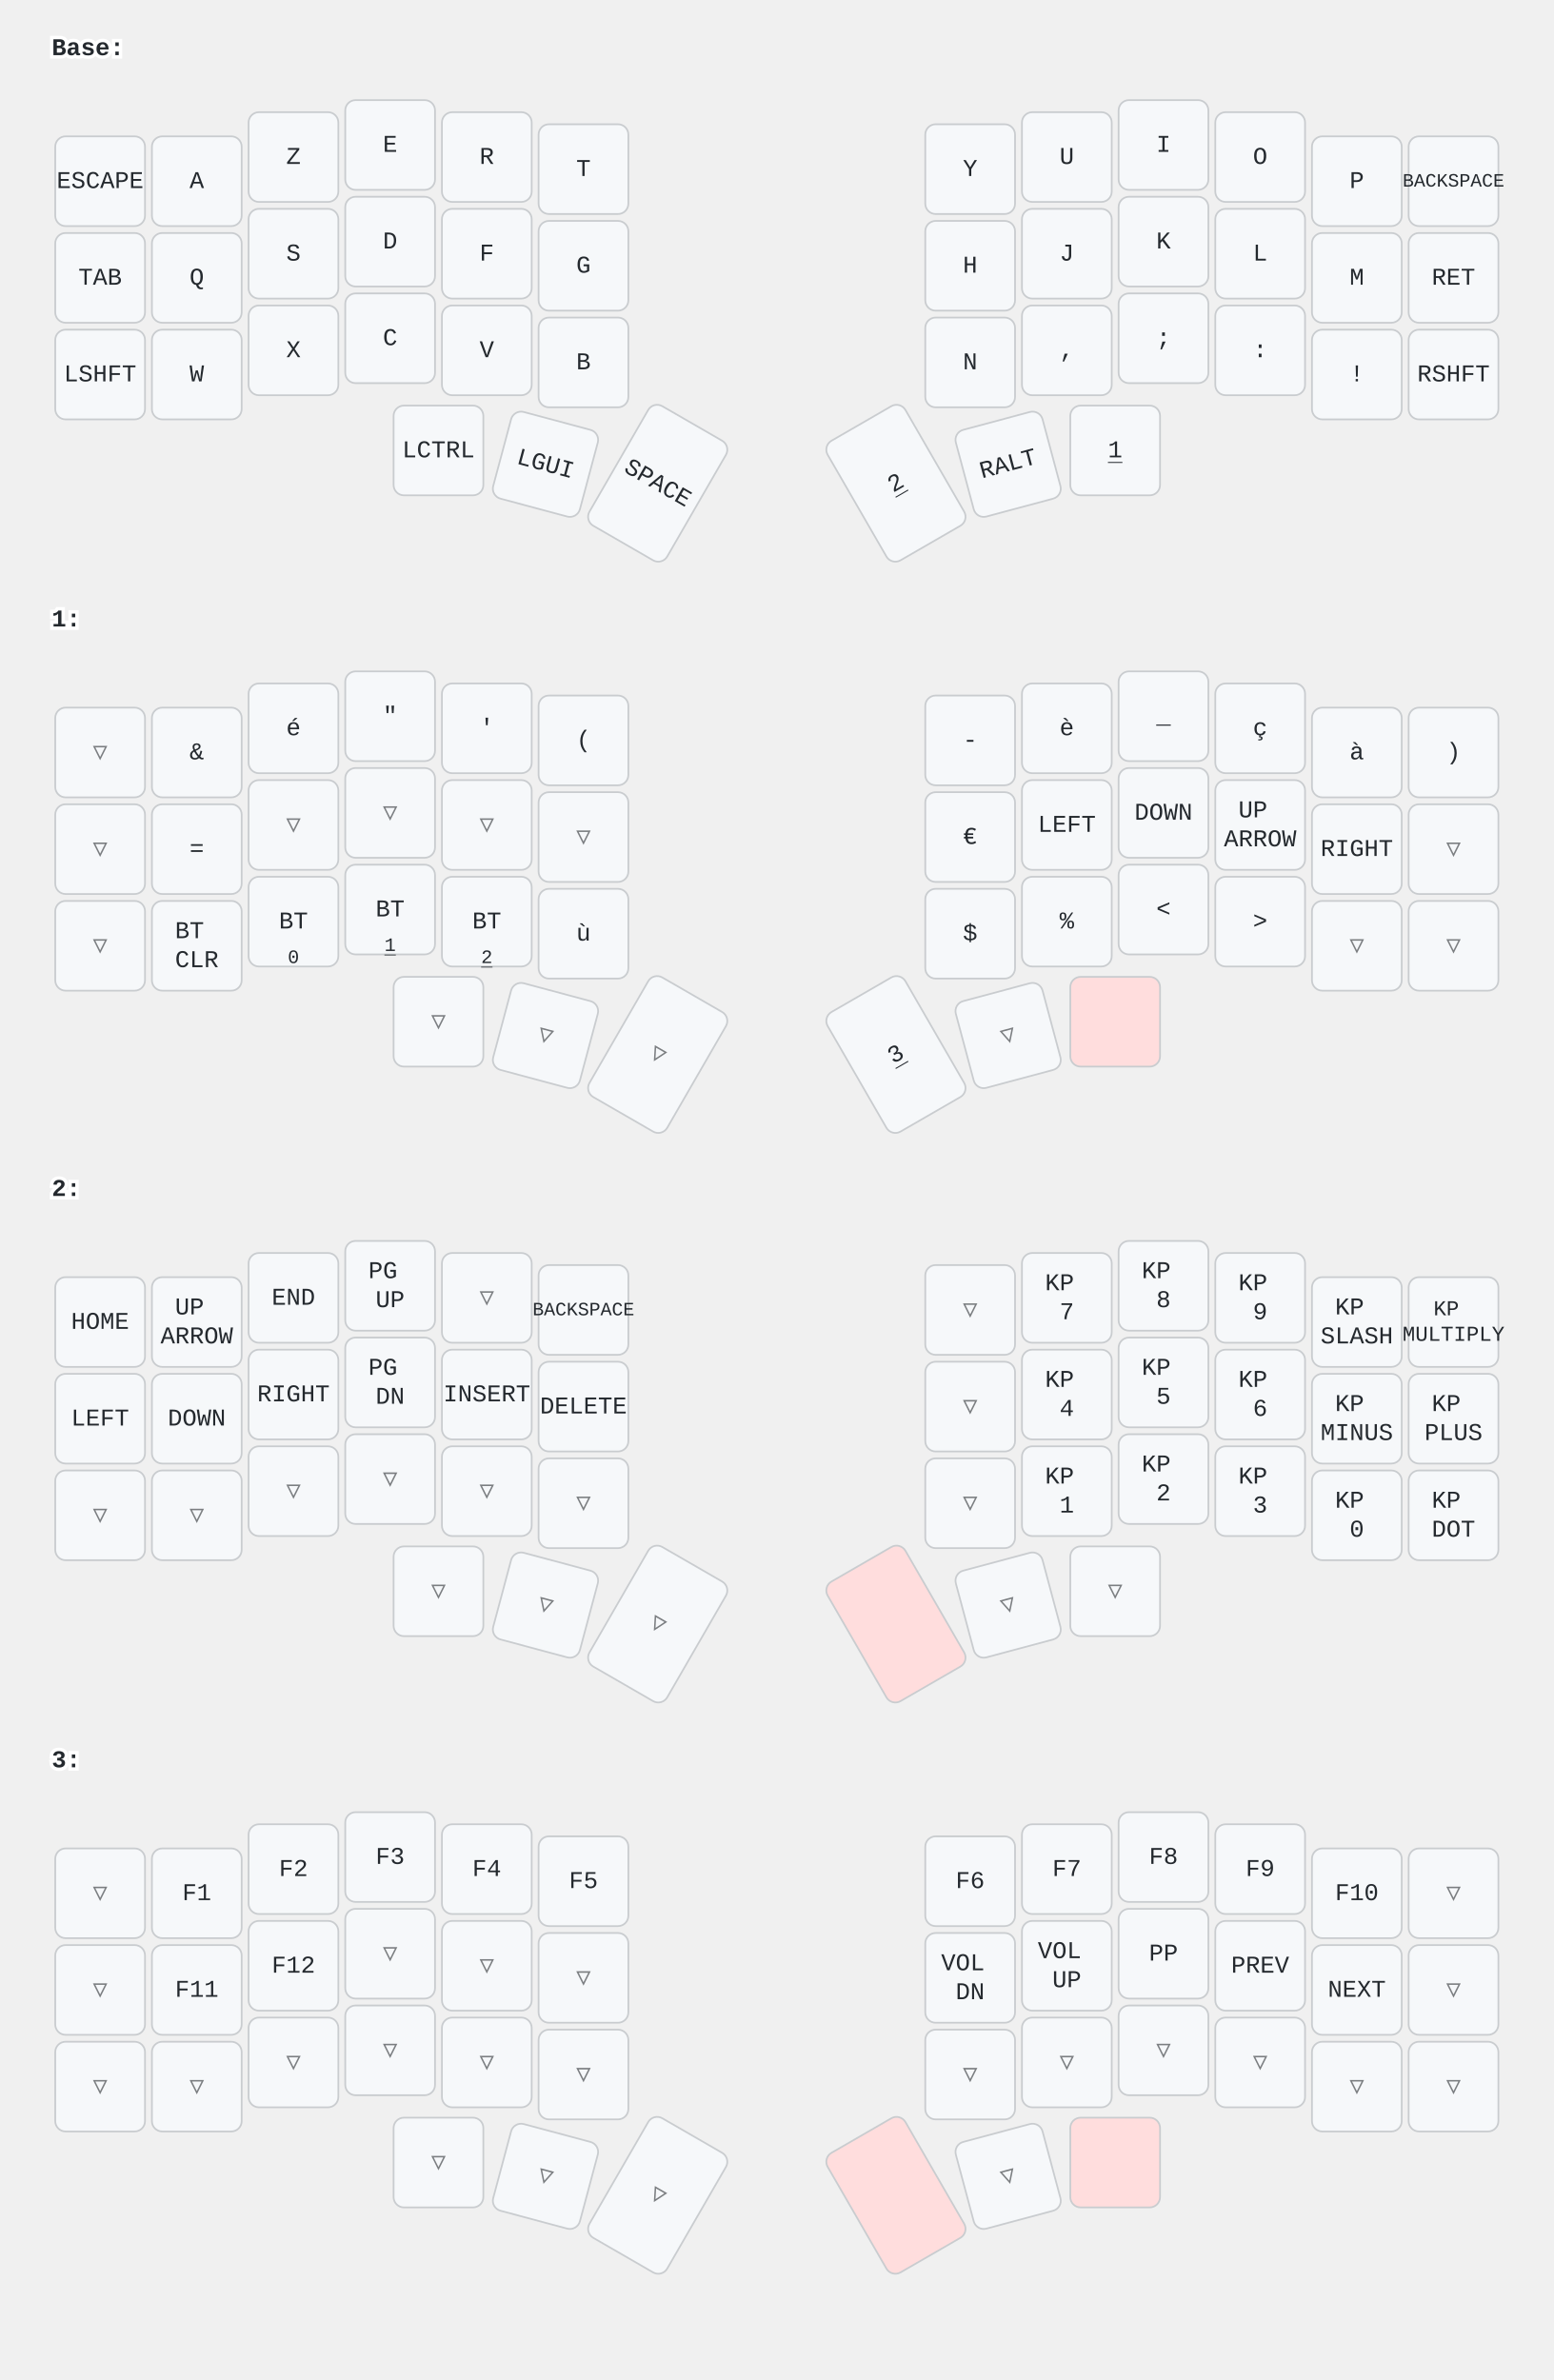
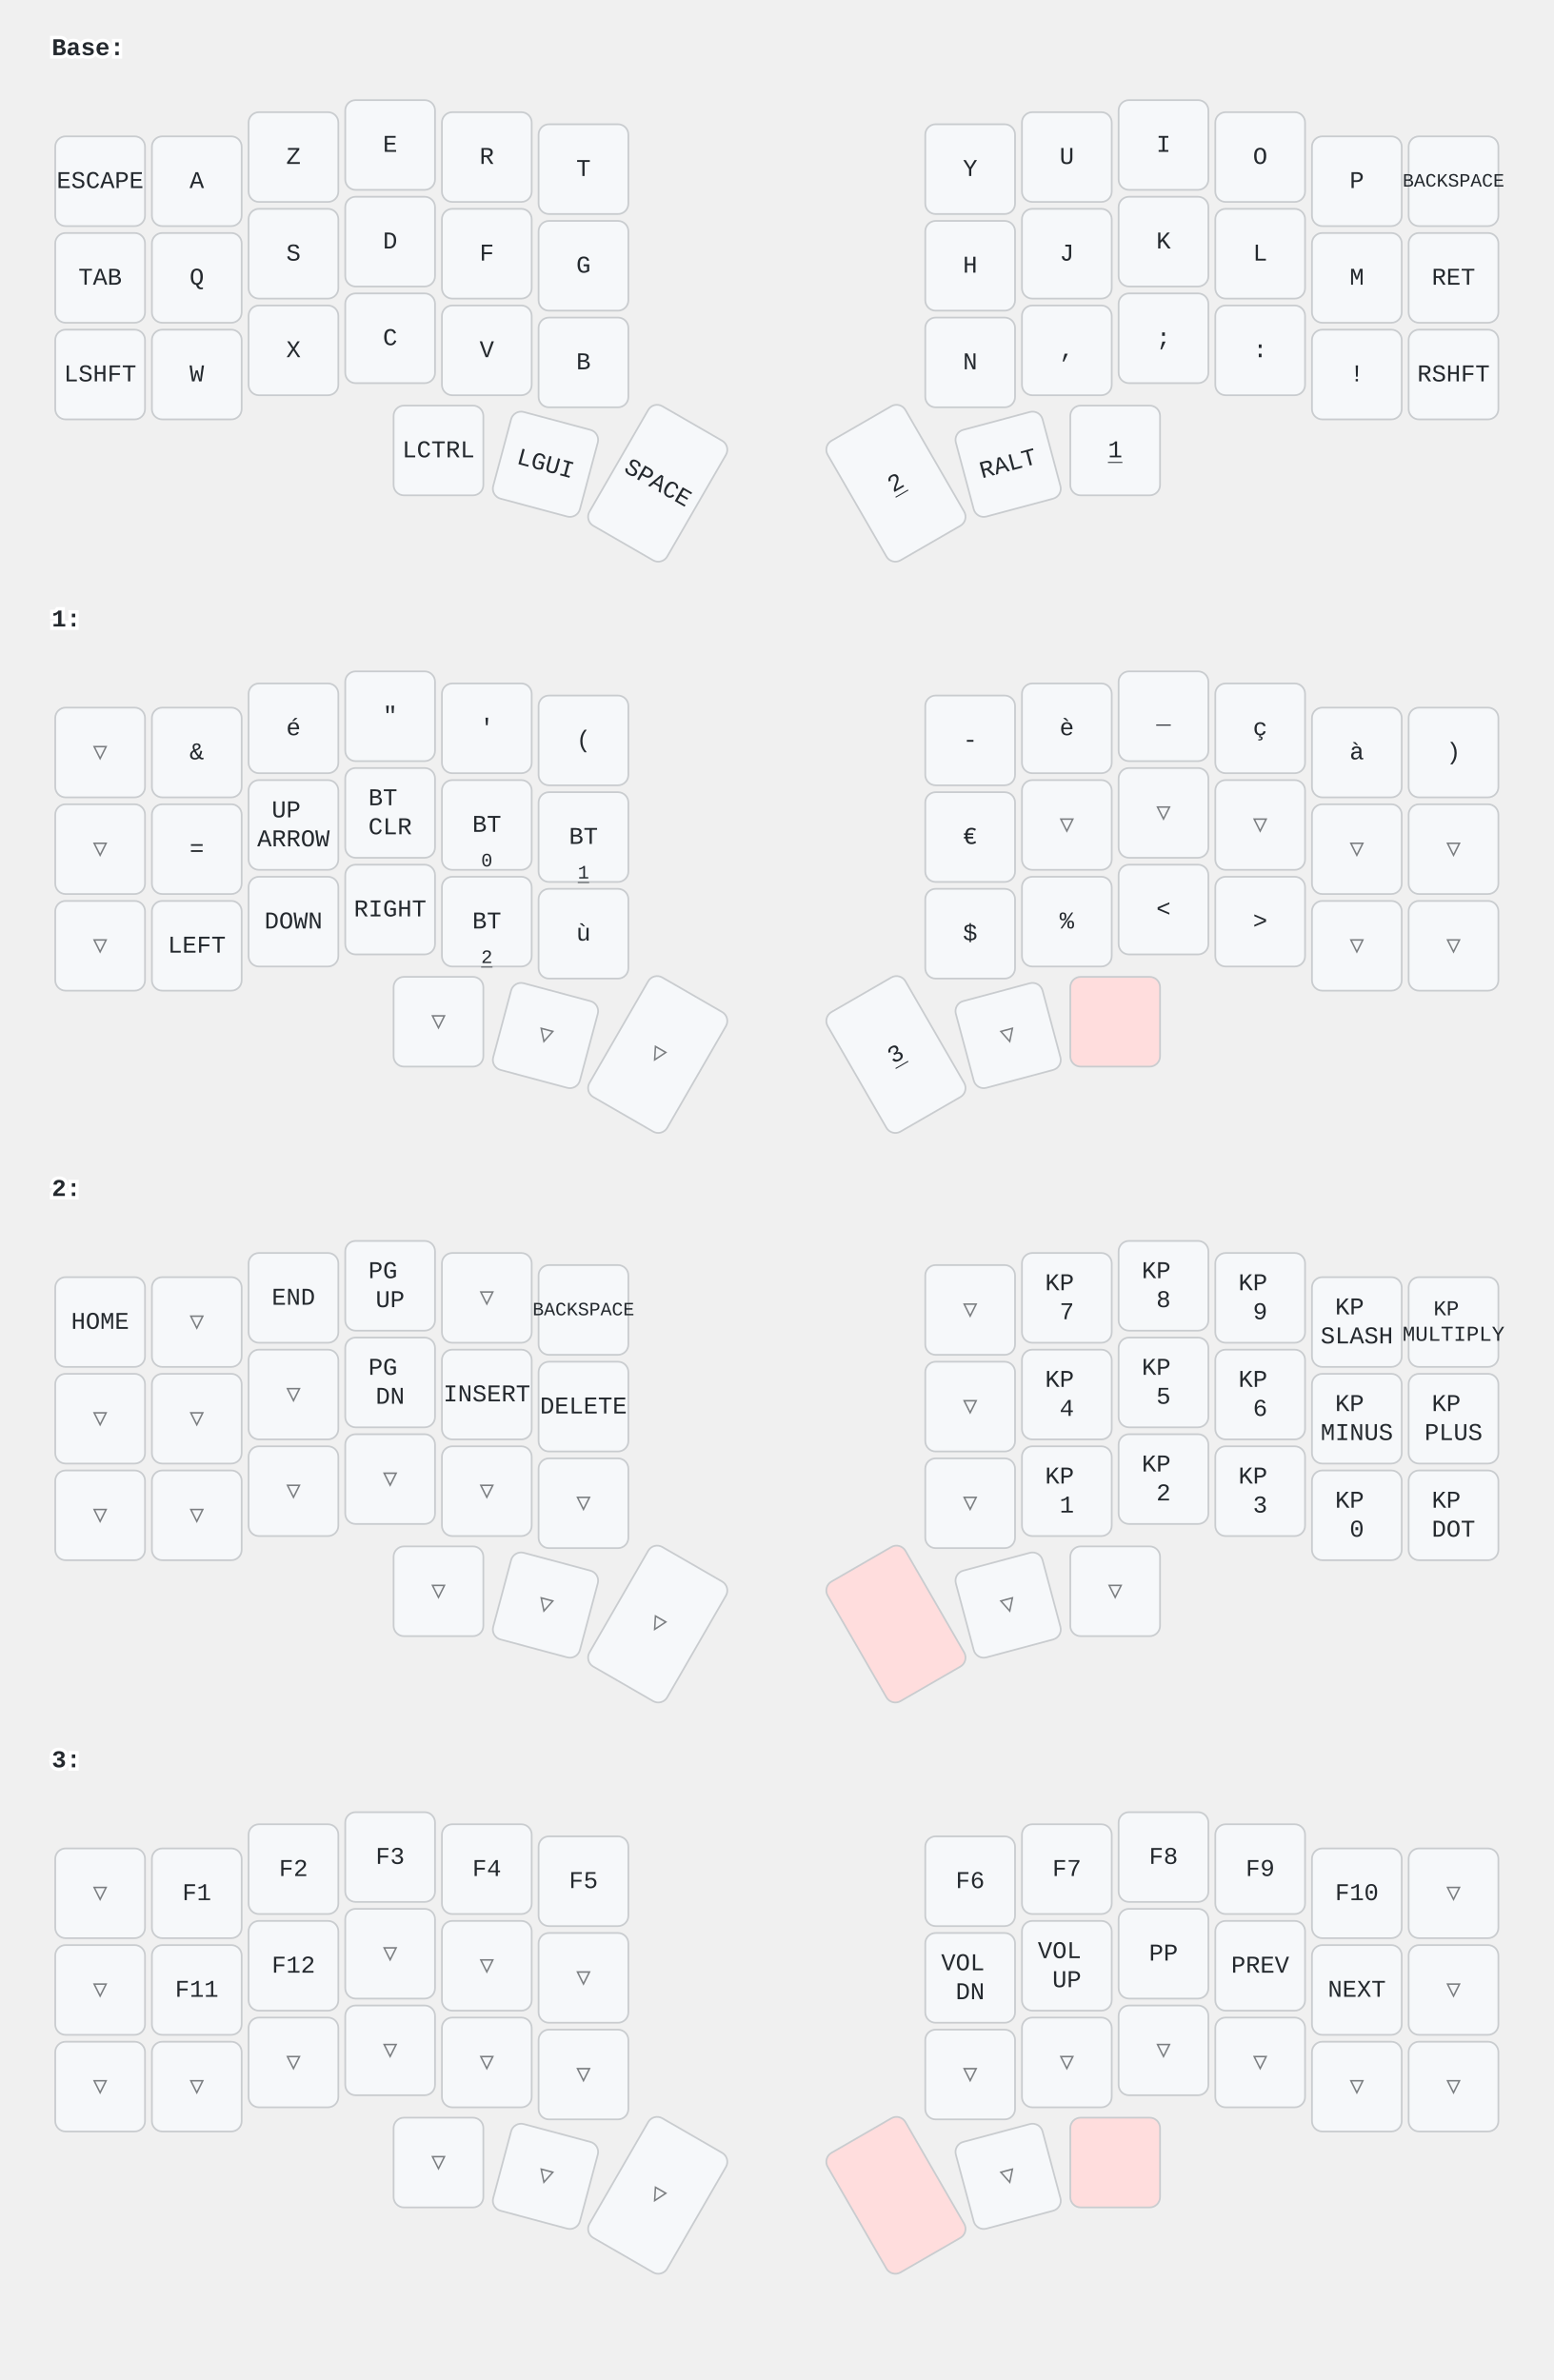
<svg xmlns="http://www.w3.org/2000/svg" width="900" height="1379" viewBox="0 0 900 1379" class="keymap">
  <style>/* inherit to force styles through use tags */
svg path {
    fill: inherit;
}

/* font and background color specifications */
svg.keymap {
    font-family: SFMono-Regular,Consolas,Liberation Mono,Menlo,monospace;
    font-size: 14px;
    font-kerning: normal;
    text-rendering: optimizeLegibility;
    fill: #24292e;
}

/* default key styling */
rect.key {
    fill: #f6f8fa;
}

rect.key, rect.combo {
    stroke: #c9cccf;
    stroke-width: 1;
}

/* default key side styling, only used is draw_key_sides is set */
rect.side {
    filter: brightness(90%);
}

/* color accent for combo boxes */
rect.combo, rect.combo-separate {
    fill: #cdf;
}

/* color accent for held keys */
rect.held, rect.combo.held {
    fill: #fdd;
}

/* color accent for ghost (optional) keys */
rect.ghost, rect.combo.ghost {
    stroke-dasharray: 4, 4;
    stroke-width: 2;
}

text {
    text-anchor: middle;
    dominant-baseline: middle;
}

/* styling for layer labels */
text.label {
    font-weight: bold;
    text-anchor: start;
    stroke: white;
    stroke-width: 4;
    paint-order: stroke;
}

/* styling for optional footer */
text.footer {
    text-anchor: end;
    dominant-baseline: auto;
    stroke: white;
    stroke-width: 4;
    paint-order: stroke;
}

/* styling for combo tap, and key non-tap label text */
text.combo, text.hold, text.shifted, text.left, text.right, text.tl, text.tr, text.bl, text.br {
    font-size: 11px;
}

text.hold, text.bl, text.br {
    text-anchor: middle;
    dominant-baseline: auto;
}

text.shifted, text.tl, text.tr {
    text-anchor: middle;
    dominant-baseline: hanging;
}

text.left, text.tl, text.bl {
    text-anchor: start;
}

text.right, text.tr, text.br {
    text-anchor: end;
}

text.layer-activator {
    text-decoration: underline;
}

/* styling for hold/shifted label text in combo box */
text.combo.hold, text.combo.shifted, text.combo.left, text.combo.right {
    font-size: 8px;
}

/* lighter symbol for transparent keys */
text.trans {
    fill: #7b7e81;
}

/* styling for combo dendrons */
path.combo {
    stroke-width: 1;
    stroke: gray;
    fill: none;
}

/* Start Tabler Icons Cleanup */
/* cannot use height/width with glyphs */
.icon-tabler &gt; path {
    fill: inherit;
    stroke: inherit;
    stroke-width: 2;
}
/* hide tabler's default box */
.icon-tabler &gt; path[stroke="none"][fill="none"] {
    visibility: hidden;
}
/* End Tabler Icons Cleanup */
</style>
  <g transform="translate(30, 0)" class="layer-Base">
    <text x="0" y="28" class="label" id="Base">Base:</text>
    <g transform="translate(0, 56)">
      <g transform="translate(28, 49)" class="key keypos-0">
        <rect rx="6" ry="6" x="-26" y="-26" width="52" height="52" class="key" />
        <text x="0" y="0" class="key tap">ESCAPE</text>
      </g>
      <g transform="translate(84, 49)" class="key keypos-1">
        <rect rx="6" ry="6" x="-26" y="-26" width="52" height="52" class="key" />
        <text x="0" y="0" class="key tap">A</text>
      </g>
      <g transform="translate(140, 35)" class="key keypos-2">
        <rect rx="6" ry="6" x="-26" y="-26" width="52" height="52" class="key" />
        <text x="0" y="0" class="key tap">Z</text>
      </g>
      <g transform="translate(196, 28)" class="key keypos-3">
        <rect rx="6" ry="6" x="-26" y="-26" width="52" height="52" class="key" />
        <text x="0" y="0" class="key tap">E</text>
      </g>
      <g transform="translate(252, 35)" class="key keypos-4">
        <rect rx="6" ry="6" x="-26" y="-26" width="52" height="52" class="key" />
        <text x="0" y="0" class="key tap">R</text>
      </g>
      <g transform="translate(308, 42)" class="key keypos-5">
        <rect rx="6" ry="6" x="-26" y="-26" width="52" height="52" class="key" />
        <text x="0" y="0" class="key tap">T</text>
      </g>
      <g transform="translate(532, 42)" class="key keypos-6">
        <rect rx="6" ry="6" x="-26" y="-26" width="52" height="52" class="key" />
        <text x="0" y="0" class="key tap">Y</text>
      </g>
      <g transform="translate(588, 35)" class="key keypos-7">
        <rect rx="6" ry="6" x="-26" y="-26" width="52" height="52" class="key" />
        <text x="0" y="0" class="key tap">U</text>
      </g>
      <g transform="translate(644, 28)" class="key keypos-8">
        <rect rx="6" ry="6" x="-26" y="-26" width="52" height="52" class="key" />
        <text x="0" y="0" class="key tap">I</text>
      </g>
      <g transform="translate(700, 35)" class="key keypos-9">
        <rect rx="6" ry="6" x="-26" y="-26" width="52" height="52" class="key" />
        <text x="0" y="0" class="key tap">O</text>
      </g>
      <g transform="translate(756, 49)" class="key keypos-10">
        <rect rx="6" ry="6" x="-26" y="-26" width="52" height="52" class="key" />
        <text x="0" y="0" class="key tap">P</text>
      </g>
      <g transform="translate(812, 49)" class="key keypos-11">
        <rect rx="6" ry="6" x="-26" y="-26" width="52" height="52" class="key" />
        <text x="0" y="0" class="key tap">
          <tspan style="font-size: 78%">BACKSPACE</tspan>
        </text>
      </g>
      <g transform="translate(28, 105)" class="key keypos-12">
        <rect rx="6" ry="6" x="-26" y="-26" width="52" height="52" class="key" />
        <text x="0" y="0" class="key tap">TAB</text>
      </g>
      <g transform="translate(84, 105)" class="key keypos-13">
        <rect rx="6" ry="6" x="-26" y="-26" width="52" height="52" class="key" />
        <text x="0" y="0" class="key tap">Q</text>
      </g>
      <g transform="translate(140, 91)" class="key keypos-14">
        <rect rx="6" ry="6" x="-26" y="-26" width="52" height="52" class="key" />
        <text x="0" y="0" class="key tap">S</text>
      </g>
      <g transform="translate(196, 84)" class="key keypos-15">
        <rect rx="6" ry="6" x="-26" y="-26" width="52" height="52" class="key" />
        <text x="0" y="0" class="key tap">D</text>
      </g>
      <g transform="translate(252, 91)" class="key keypos-16">
        <rect rx="6" ry="6" x="-26" y="-26" width="52" height="52" class="key" />
        <text x="0" y="0" class="key tap">F</text>
      </g>
      <g transform="translate(308, 98)" class="key keypos-17">
        <rect rx="6" ry="6" x="-26" y="-26" width="52" height="52" class="key" />
        <text x="0" y="0" class="key tap">G</text>
      </g>
      <g transform="translate(532, 98)" class="key keypos-18">
        <rect rx="6" ry="6" x="-26" y="-26" width="52" height="52" class="key" />
        <text x="0" y="0" class="key tap">H</text>
      </g>
      <g transform="translate(588, 91)" class="key keypos-19">
        <rect rx="6" ry="6" x="-26" y="-26" width="52" height="52" class="key" />
        <text x="0" y="0" class="key tap">J</text>
      </g>
      <g transform="translate(644, 84)" class="key keypos-20">
        <rect rx="6" ry="6" x="-26" y="-26" width="52" height="52" class="key" />
        <text x="0" y="0" class="key tap">K</text>
      </g>
      <g transform="translate(700, 91)" class="key keypos-21">
        <rect rx="6" ry="6" x="-26" y="-26" width="52" height="52" class="key" />
        <text x="0" y="0" class="key tap">L</text>
      </g>
      <g transform="translate(756, 105)" class="key keypos-22">
        <rect rx="6" ry="6" x="-26" y="-26" width="52" height="52" class="key" />
        <text x="0" y="0" class="key tap">M</text>
      </g>
      <g transform="translate(812, 105)" class="key keypos-23">
        <rect rx="6" ry="6" x="-26" y="-26" width="52" height="52" class="key" />
        <text x="0" y="0" class="key tap">RET</text>
      </g>
      <g transform="translate(28, 161)" class="key keypos-24">
        <rect rx="6" ry="6" x="-26" y="-26" width="52" height="52" class="key" />
        <text x="0" y="0" class="key tap">LSHFT</text>
      </g>
      <g transform="translate(84, 161)" class="key keypos-25">
        <rect rx="6" ry="6" x="-26" y="-26" width="52" height="52" class="key" />
        <text x="0" y="0" class="key tap">W</text>
      </g>
      <g transform="translate(140, 147)" class="key keypos-26">
        <rect rx="6" ry="6" x="-26" y="-26" width="52" height="52" class="key" />
        <text x="0" y="0" class="key tap">X</text>
      </g>
      <g transform="translate(196, 140)" class="key keypos-27">
        <rect rx="6" ry="6" x="-26" y="-26" width="52" height="52" class="key" />
        <text x="0" y="0" class="key tap">C</text>
      </g>
      <g transform="translate(252, 147)" class="key keypos-28">
        <rect rx="6" ry="6" x="-26" y="-26" width="52" height="52" class="key" />
        <text x="0" y="0" class="key tap">V</text>
      </g>
      <g transform="translate(308, 154)" class="key keypos-29">
        <rect rx="6" ry="6" x="-26" y="-26" width="52" height="52" class="key" />
        <text x="0" y="0" class="key tap">B</text>
      </g>
      <g transform="translate(532, 154)" class="key keypos-30">
        <rect rx="6" ry="6" x="-26" y="-26" width="52" height="52" class="key" />
        <text x="0" y="0" class="key tap">N</text>
      </g>
      <g transform="translate(588, 147)" class="key keypos-31">
        <rect rx="6" ry="6" x="-26" y="-26" width="52" height="52" class="key" />
        <text x="0" y="0" class="key tap">,</text>
      </g>
      <g transform="translate(644, 140)" class="key keypos-32">
        <rect rx="6" ry="6" x="-26" y="-26" width="52" height="52" class="key" />
        <text x="0" y="0" class="key tap">;</text>
      </g>
      <g transform="translate(700, 147)" class="key keypos-33">
        <rect rx="6" ry="6" x="-26" y="-26" width="52" height="52" class="key" />
        <text x="0" y="0" class="key tap">:</text>
      </g>
      <g transform="translate(756, 161)" class="key keypos-34">
        <rect rx="6" ry="6" x="-26" y="-26" width="52" height="52" class="key" />
        <text x="0" y="0" class="key tap">!</text>
      </g>
      <g transform="translate(812, 161)" class="key keypos-35">
        <rect rx="6" ry="6" x="-26" y="-26" width="52" height="52" class="key" />
        <text x="0" y="0" class="key tap">RSHFT</text>
      </g>
      <g transform="translate(224, 205)" class="key keypos-36">
        <rect rx="6" ry="6" x="-26" y="-26" width="52" height="52" class="key" />
        <text x="0" y="0" class="key tap">LCTRL</text>
      </g>
      <g transform="translate(286, 213) rotate(15.0)" class="key keypos-37">
        <rect rx="6" ry="6" x="-26" y="-26" width="52" height="52" class="key" />
        <text x="0" y="0" class="key tap">LGUI</text>
      </g>
      <g transform="translate(351, 224) rotate(30.0)" class="key keypos-38">
        <rect rx="6" ry="6" x="-26" y="-40" width="52" height="80" class="key" />
        <text x="0" y="0" class="key tap">SPACE</text>
      </g>
      <g transform="translate(489, 224) rotate(-30.0)" class="key keypos-39">
        <rect rx="6" ry="6" x="-26" y="-40" width="52" height="80" class="key" />
        <a href="#x_x">
          <text x="0" y="0" class="key tap layer-activator">2</text>
        </a>
      </g>
      <g transform="translate(554, 213) rotate(-15.0)" class="key keypos-40">
        <rect rx="6" ry="6" x="-26" y="-26" width="52" height="52" class="key" />
        <text x="0" y="0" class="key tap">RALT</text>
      </g>
      <g transform="translate(616, 205)" class="key keypos-41">
        <rect rx="6" ry="6" x="-26" y="-26" width="52" height="52" class="key" />
        <a href="#x_x">
          <text x="0" y="0" class="key tap layer-activator">1</text>
        </a>
      </g>
    </g>
  </g>
  <g transform="translate(30, 331)" class="layer-1">
    <text x="0" y="28" class="label" id="x_x">1:</text>
    <g transform="translate(0, 56)">
      <g transform="translate(28, 49)" class="key trans keypos-0">
        <rect rx="6" ry="6" x="-26" y="-26" width="52" height="52" class="key trans" />
        <text x="0" y="0" class="key trans tap">▽</text>
      </g>
      <g transform="translate(84, 49)" class="key keypos-1">
        <rect rx="6" ry="6" x="-26" y="-26" width="52" height="52" class="key" />
        <text x="0" y="0" class="key tap">&amp;</text>
      </g>
      <g transform="translate(140, 35)" class="key keypos-2">
        <rect rx="6" ry="6" x="-26" y="-26" width="52" height="52" class="key" />
        <text x="0" y="0" class="key tap">é</text>
      </g>
      <g transform="translate(196, 28)" class="key keypos-3">
        <rect rx="6" ry="6" x="-26" y="-26" width="52" height="52" class="key" />
        <text x="0" y="0" class="key tap">"</text>
      </g>
      <g transform="translate(252, 35)" class="key keypos-4">
        <rect rx="6" ry="6" x="-26" y="-26" width="52" height="52" class="key" />
        <text x="0" y="0" class="key tap">'</text>
      </g>
      <g transform="translate(308, 42)" class="key keypos-5">
        <rect rx="6" ry="6" x="-26" y="-26" width="52" height="52" class="key" />
        <text x="0" y="0" class="key tap">(</text>
      </g>
      <g transform="translate(532, 42)" class="key keypos-6">
        <rect rx="6" ry="6" x="-26" y="-26" width="52" height="52" class="key" />
        <text x="0" y="0" class="key tap">-</text>
      </g>
      <g transform="translate(588, 35)" class="key keypos-7">
        <rect rx="6" ry="6" x="-26" y="-26" width="52" height="52" class="key" />
        <text x="0" y="0" class="key tap">è</text>
      </g>
      <g transform="translate(644, 28)" class="key keypos-8">
        <rect rx="6" ry="6" x="-26" y="-26" width="52" height="52" class="key" />
        <text x="0" y="0" class="key tap">_</text>
      </g>
      <g transform="translate(700, 35)" class="key keypos-9">
        <rect rx="6" ry="6" x="-26" y="-26" width="52" height="52" class="key" />
        <text x="0" y="0" class="key tap">ç</text>
      </g>
      <g transform="translate(756, 49)" class="key keypos-10">
        <rect rx="6" ry="6" x="-26" y="-26" width="52" height="52" class="key" />
        <text x="0" y="0" class="key tap">à</text>
      </g>
      <g transform="translate(812, 49)" class="key keypos-11">
        <rect rx="6" ry="6" x="-26" y="-26" width="52" height="52" class="key" />
        <text x="0" y="0" class="key tap">)</text>
      </g>
      <g transform="translate(28, 105)" class="key trans keypos-12">
        <rect rx="6" ry="6" x="-26" y="-26" width="52" height="52" class="key trans" />
        <text x="0" y="0" class="key trans tap">▽</text>
      </g>
      <g transform="translate(84, 105)" class="key keypos-13">
        <rect rx="6" ry="6" x="-26" y="-26" width="52" height="52" class="key" />
        <text x="0" y="0" class="key tap">=</text>
      </g>
-       <g transform="translate(140, 91)" class="key trans keypos-14">
-         <rect rx="6" ry="6" x="-26" y="-26" width="52" height="52" class="key trans" />
-         <text x="0" y="0" class="key trans tap">▽</text>
-       </g>
-       <g transform="translate(196, 84)" class="key trans keypos-15">
-         <rect rx="6" ry="6" x="-26" y="-26" width="52" height="52" class="key trans" />
-         <text x="0" y="0" class="key trans tap">▽</text>
-       </g>
-       <g transform="translate(252, 91)" class="key trans keypos-16">
-         <rect rx="6" ry="6" x="-26" y="-26" width="52" height="52" class="key trans" />
-         <text x="0" y="0" class="key trans tap">▽</text>
-       </g>
-       <g transform="translate(308, 98)" class="key trans keypos-17">
-         <rect rx="6" ry="6" x="-26" y="-26" width="52" height="52" class="key trans" />
-         <text x="0" y="0" class="key trans tap">▽</text>
-       </g>
-       <g transform="translate(532, 98)" class="key keypos-18">
-         <rect rx="6" ry="6" x="-26" y="-26" width="52" height="52" class="key" />
-         <text x="0" y="0" class="key tap">€</text>
-       </g>
-       <g transform="translate(588, 91)" class="key keypos-19">
-         <rect rx="6" ry="6" x="-26" y="-26" width="52" height="52" class="key" />
-         <text x="0" y="0" class="key tap">LEFT</text>
-       </g>
-       <g transform="translate(644, 84)" class="key keypos-20">
-         <rect rx="6" ry="6" x="-26" y="-26" width="52" height="52" class="key" />
-         <text x="0" y="0" class="key tap">DOWN</text>
-       </g>
-       <g transform="translate(700, 91)" class="key keypos-21">
+       <g transform="translate(140, 91)" class="key keypos-14">
        <rect rx="6" ry="6" x="-26" y="-26" width="52" height="52" class="key" />
        <text x="0" y="0" class="key tap">
          <tspan x="0" dy="-0.6em">UP</tspan>
          <tspan x="0" dy="1.2em">ARROW</tspan>
        </text>
      </g>
-       <g transform="translate(756, 105)" class="key keypos-22">
-         <rect rx="6" ry="6" x="-26" y="-26" width="52" height="52" class="key" />
-         <text x="0" y="0" class="key tap">RIGHT</text>
-       </g>
-       <g transform="translate(812, 105)" class="key trans keypos-23">
-         <rect rx="6" ry="6" x="-26" y="-26" width="52" height="52" class="key trans" />
-         <text x="0" y="0" class="key trans tap">▽</text>
-       </g>
-       <g transform="translate(28, 161)" class="key trans keypos-24">
-         <rect rx="6" ry="6" x="-26" y="-26" width="52" height="52" class="key trans" />
-         <text x="0" y="0" class="key trans tap">▽</text>
-       </g>
-       <g transform="translate(84, 161)" class="key keypos-25">
+       <g transform="translate(196, 84)" class="key keypos-15">
        <rect rx="6" ry="6" x="-26" y="-26" width="52" height="52" class="key" />
        <text x="0" y="0" class="key tap">
          <tspan x="0" dy="-0.6em">BT</tspan>
          <tspan x="0" dy="1.2em">CLR</tspan>
        </text>
      </g>
-       <g transform="translate(140, 147)" class="key keypos-26">
+       <g transform="translate(252, 91)" class="key keypos-16">
        <rect rx="6" ry="6" x="-26" y="-26" width="52" height="52" class="key" />
        <text x="0" y="0" class="key tap">BT</text>
        <text x="0" y="24" class="key hold">0</text>
      </g>
-       <g transform="translate(196, 140)" class="key keypos-27">
+       <g transform="translate(308, 98)" class="key keypos-17">
        <rect rx="6" ry="6" x="-26" y="-26" width="52" height="52" class="key" />
        <text x="0" y="0" class="key tap">BT</text>
        <a href="#x_x">
          <text x="0" y="24" class="key hold layer-activator">1</text>
        </a>
+       </g>
+       <g transform="translate(532, 98)" class="key keypos-18">
+         <rect rx="6" ry="6" x="-26" y="-26" width="52" height="52" class="key" />
+         <text x="0" y="0" class="key tap">€</text>
+       </g>
+       <g transform="translate(588, 91)" class="key trans keypos-19">
+         <rect rx="6" ry="6" x="-26" y="-26" width="52" height="52" class="key trans" />
+         <text x="0" y="0" class="key trans tap">▽</text>
+       </g>
+       <g transform="translate(644, 84)" class="key trans keypos-20">
+         <rect rx="6" ry="6" x="-26" y="-26" width="52" height="52" class="key trans" />
+         <text x="0" y="0" class="key trans tap">▽</text>
+       </g>
+       <g transform="translate(700, 91)" class="key trans keypos-21">
+         <rect rx="6" ry="6" x="-26" y="-26" width="52" height="52" class="key trans" />
+         <text x="0" y="0" class="key trans tap">▽</text>
+       </g>
+       <g transform="translate(756, 105)" class="key trans keypos-22">
+         <rect rx="6" ry="6" x="-26" y="-26" width="52" height="52" class="key trans" />
+         <text x="0" y="0" class="key trans tap">▽</text>
+       </g>
+       <g transform="translate(812, 105)" class="key trans keypos-23">
+         <rect rx="6" ry="6" x="-26" y="-26" width="52" height="52" class="key trans" />
+         <text x="0" y="0" class="key trans tap">▽</text>
+       </g>
+       <g transform="translate(28, 161)" class="key trans keypos-24">
+         <rect rx="6" ry="6" x="-26" y="-26" width="52" height="52" class="key trans" />
+         <text x="0" y="0" class="key trans tap">▽</text>
+       </g>
+       <g transform="translate(84, 161)" class="key keypos-25">
+         <rect rx="6" ry="6" x="-26" y="-26" width="52" height="52" class="key" />
+         <text x="0" y="0" class="key tap">LEFT</text>
+       </g>
+       <g transform="translate(140, 147)" class="key keypos-26">
+         <rect rx="6" ry="6" x="-26" y="-26" width="52" height="52" class="key" />
+         <text x="0" y="0" class="key tap">DOWN</text>
+       </g>
+       <g transform="translate(196, 140)" class="key keypos-27">
+         <rect rx="6" ry="6" x="-26" y="-26" width="52" height="52" class="key" />
+         <text x="0" y="0" class="key tap">RIGHT</text>
      </g>
      <g transform="translate(252, 147)" class="key keypos-28">
        <rect rx="6" ry="6" x="-26" y="-26" width="52" height="52" class="key" />
        <text x="0" y="0" class="key tap">BT</text>
        <a href="#x_x">
          <text x="0" y="24" class="key hold layer-activator">2</text>
        </a>
      </g>
      <g transform="translate(308, 154)" class="key keypos-29">
        <rect rx="6" ry="6" x="-26" y="-26" width="52" height="52" class="key" />
        <text x="0" y="0" class="key tap">ù</text>
      </g>
      <g transform="translate(532, 154)" class="key keypos-30">
        <rect rx="6" ry="6" x="-26" y="-26" width="52" height="52" class="key" />
        <text x="0" y="0" class="key tap">$</text>
      </g>
      <g transform="translate(588, 147)" class="key keypos-31">
        <rect rx="6" ry="6" x="-26" y="-26" width="52" height="52" class="key" />
        <text x="0" y="0" class="key tap">%</text>
      </g>
      <g transform="translate(644, 140)" class="key keypos-32">
        <rect rx="6" ry="6" x="-26" y="-26" width="52" height="52" class="key" />
        <text x="0" y="0" class="key tap">&lt;</text>
      </g>
      <g transform="translate(700, 147)" class="key keypos-33">
        <rect rx="6" ry="6" x="-26" y="-26" width="52" height="52" class="key" />
        <text x="0" y="0" class="key tap">&gt;</text>
      </g>
      <g transform="translate(756, 161)" class="key trans keypos-34">
        <rect rx="6" ry="6" x="-26" y="-26" width="52" height="52" class="key trans" />
        <text x="0" y="0" class="key trans tap">▽</text>
      </g>
      <g transform="translate(812, 161)" class="key trans keypos-35">
        <rect rx="6" ry="6" x="-26" y="-26" width="52" height="52" class="key trans" />
        <text x="0" y="0" class="key trans tap">▽</text>
      </g>
      <g transform="translate(224, 205)" class="key trans keypos-36">
        <rect rx="6" ry="6" x="-26" y="-26" width="52" height="52" class="key trans" />
        <text x="0" y="0" class="key trans tap">▽</text>
      </g>
      <g transform="translate(286, 213) rotate(15.0)" class="key trans keypos-37">
        <rect rx="6" ry="6" x="-26" y="-26" width="52" height="52" class="key trans" />
        <text x="0" y="0" class="key trans tap">▽</text>
      </g>
      <g transform="translate(351, 224) rotate(30.0)" class="key trans keypos-38">
        <rect rx="6" ry="6" x="-26" y="-40" width="52" height="80" class="key trans" />
        <text x="0" y="0" class="key trans tap">▽</text>
      </g>
      <g transform="translate(489, 224) rotate(-30.0)" class="key keypos-39">
        <rect rx="6" ry="6" x="-26" y="-40" width="52" height="80" class="key" />
        <a href="#x_x">
          <text x="0" y="0" class="key tap layer-activator">3</text>
        </a>
      </g>
      <g transform="translate(554, 213) rotate(-15.0)" class="key trans keypos-40">
        <rect rx="6" ry="6" x="-26" y="-26" width="52" height="52" class="key trans" />
        <text x="0" y="0" class="key trans tap">▽</text>
      </g>
      <g transform="translate(616, 205)" class="key held keypos-41">
        <rect rx="6" ry="6" x="-26" y="-26" width="52" height="52" class="key held" />
      </g>
    </g>
  </g>
  <g transform="translate(30, 661)" class="layer-2">
    <text x="0" y="28" class="label" id="x_x">2:</text>
    <g transform="translate(0, 56)">
      <g transform="translate(28, 49)" class="key keypos-0">
        <rect rx="6" ry="6" x="-26" y="-26" width="52" height="52" class="key" />
        <text x="0" y="0" class="key tap">HOME</text>
      </g>
-       <g transform="translate(84, 49)" class="key keypos-1">
-         <rect rx="6" ry="6" x="-26" y="-26" width="52" height="52" class="key" />
-         <text x="0" y="0" class="key tap">
-           <tspan x="0" dy="-0.6em">UP</tspan>
-           <tspan x="0" dy="1.2em">ARROW</tspan>
-         </text>
+       <g transform="translate(84, 49)" class="key trans keypos-1">
+         <rect rx="6" ry="6" x="-26" y="-26" width="52" height="52" class="key trans" />
+         <text x="0" y="0" class="key trans tap">▽</text>
      </g>
      <g transform="translate(140, 35)" class="key keypos-2">
        <rect rx="6" ry="6" x="-26" y="-26" width="52" height="52" class="key" />
        <text x="0" y="0" class="key tap">END</text>
      </g>
      <g transform="translate(196, 28)" class="key keypos-3">
        <rect rx="6" ry="6" x="-26" y="-26" width="52" height="52" class="key" />
        <text x="0" y="0" class="key tap">
          <tspan x="0" dy="-0.6em">PG</tspan>
          <tspan x="0" dy="1.2em">UP</tspan>
        </text>
      </g>
      <g transform="translate(252, 35)" class="key trans keypos-4">
        <rect rx="6" ry="6" x="-26" y="-26" width="52" height="52" class="key trans" />
        <text x="0" y="0" class="key trans tap">▽</text>
      </g>
      <g transform="translate(308, 42)" class="key keypos-5">
        <rect rx="6" ry="6" x="-26" y="-26" width="52" height="52" class="key" />
        <text x="0" y="0" class="key tap">
          <tspan style="font-size: 78%">BACKSPACE</tspan>
        </text>
      </g>
      <g transform="translate(532, 42)" class="key trans keypos-6">
        <rect rx="6" ry="6" x="-26" y="-26" width="52" height="52" class="key trans" />
        <text x="0" y="0" class="key trans tap">▽</text>
      </g>
      <g transform="translate(588, 35)" class="key keypos-7">
        <rect rx="6" ry="6" x="-26" y="-26" width="52" height="52" class="key" />
        <text x="0" y="0" class="key tap">
          <tspan x="0" dy="-0.6em">KP</tspan>
          <tspan x="0" dy="1.2em">7</tspan>
        </text>
      </g>
      <g transform="translate(644, 28)" class="key keypos-8">
        <rect rx="6" ry="6" x="-26" y="-26" width="52" height="52" class="key" />
        <text x="0" y="0" class="key tap">
          <tspan x="0" dy="-0.6em">KP</tspan>
          <tspan x="0" dy="1.2em">8</tspan>
        </text>
      </g>
      <g transform="translate(700, 35)" class="key keypos-9">
        <rect rx="6" ry="6" x="-26" y="-26" width="52" height="52" class="key" />
        <text x="0" y="0" class="key tap">
          <tspan x="0" dy="-0.6em">KP</tspan>
          <tspan x="0" dy="1.2em">9</tspan>
        </text>
      </g>
      <g transform="translate(756, 49)" class="key keypos-10">
        <rect rx="6" ry="6" x="-26" y="-26" width="52" height="52" class="key" />
        <text x="0" y="0" class="key tap">
          <tspan x="0" dy="-0.6em">KP</tspan>
          <tspan x="0" dy="1.2em">SLASH</tspan>
        </text>
      </g>
      <g transform="translate(812, 49)" class="key keypos-11">
        <rect rx="6" ry="6" x="-26" y="-26" width="52" height="52" class="key" />
        <text x="0" y="0" class="key tap">
          <tspan x="0" dy="-0.6em" style="font-size: 88%">KP</tspan>
          <tspan x="0" dy="1.2em" style="font-size: 88%">MULTIPLY</tspan>
        </text>
      </g>
-       <g transform="translate(28, 105)" class="key keypos-12">
-         <rect rx="6" ry="6" x="-26" y="-26" width="52" height="52" class="key" />
-         <text x="0" y="0" class="key tap">LEFT</text>
-       </g>
-       <g transform="translate(84, 105)" class="key keypos-13">
-         <rect rx="6" ry="6" x="-26" y="-26" width="52" height="52" class="key" />
-         <text x="0" y="0" class="key tap">DOWN</text>
-       </g>
-       <g transform="translate(140, 91)" class="key keypos-14">
-         <rect rx="6" ry="6" x="-26" y="-26" width="52" height="52" class="key" />
-         <text x="0" y="0" class="key tap">RIGHT</text>
+       <g transform="translate(28, 105)" class="key trans keypos-12">
+         <rect rx="6" ry="6" x="-26" y="-26" width="52" height="52" class="key trans" />
+         <text x="0" y="0" class="key trans tap">▽</text>
+       </g>
+       <g transform="translate(84, 105)" class="key trans keypos-13">
+         <rect rx="6" ry="6" x="-26" y="-26" width="52" height="52" class="key trans" />
+         <text x="0" y="0" class="key trans tap">▽</text>
+       </g>
+       <g transform="translate(140, 91)" class="key trans keypos-14">
+         <rect rx="6" ry="6" x="-26" y="-26" width="52" height="52" class="key trans" />
+         <text x="0" y="0" class="key trans tap">▽</text>
      </g>
      <g transform="translate(196, 84)" class="key keypos-15">
        <rect rx="6" ry="6" x="-26" y="-26" width="52" height="52" class="key" />
        <text x="0" y="0" class="key tap">
          <tspan x="0" dy="-0.6em">PG</tspan>
          <tspan x="0" dy="1.2em">DN</tspan>
        </text>
      </g>
      <g transform="translate(252, 91)" class="key keypos-16">
        <rect rx="6" ry="6" x="-26" y="-26" width="52" height="52" class="key" />
        <text x="0" y="0" class="key tap">INSERT</text>
      </g>
      <g transform="translate(308, 98)" class="key keypos-17">
        <rect rx="6" ry="6" x="-26" y="-26" width="52" height="52" class="key" />
        <text x="0" y="0" class="key tap">DELETE</text>
      </g>
      <g transform="translate(532, 98)" class="key trans keypos-18">
        <rect rx="6" ry="6" x="-26" y="-26" width="52" height="52" class="key trans" />
        <text x="0" y="0" class="key trans tap">▽</text>
      </g>
      <g transform="translate(588, 91)" class="key keypos-19">
        <rect rx="6" ry="6" x="-26" y="-26" width="52" height="52" class="key" />
        <text x="0" y="0" class="key tap">
          <tspan x="0" dy="-0.6em">KP</tspan>
          <tspan x="0" dy="1.2em">4</tspan>
        </text>
      </g>
      <g transform="translate(644, 84)" class="key keypos-20">
        <rect rx="6" ry="6" x="-26" y="-26" width="52" height="52" class="key" />
        <text x="0" y="0" class="key tap">
          <tspan x="0" dy="-0.6em">KP</tspan>
          <tspan x="0" dy="1.2em">5</tspan>
        </text>
      </g>
      <g transform="translate(700, 91)" class="key keypos-21">
        <rect rx="6" ry="6" x="-26" y="-26" width="52" height="52" class="key" />
        <text x="0" y="0" class="key tap">
          <tspan x="0" dy="-0.6em">KP</tspan>
          <tspan x="0" dy="1.2em">6</tspan>
        </text>
      </g>
      <g transform="translate(756, 105)" class="key keypos-22">
        <rect rx="6" ry="6" x="-26" y="-26" width="52" height="52" class="key" />
        <text x="0" y="0" class="key tap">
          <tspan x="0" dy="-0.6em">KP</tspan>
          <tspan x="0" dy="1.2em">MINUS</tspan>
        </text>
      </g>
      <g transform="translate(812, 105)" class="key keypos-23">
        <rect rx="6" ry="6" x="-26" y="-26" width="52" height="52" class="key" />
        <text x="0" y="0" class="key tap">
          <tspan x="0" dy="-0.6em">KP</tspan>
          <tspan x="0" dy="1.2em">PLUS</tspan>
        </text>
      </g>
      <g transform="translate(28, 161)" class="key trans keypos-24">
        <rect rx="6" ry="6" x="-26" y="-26" width="52" height="52" class="key trans" />
        <text x="0" y="0" class="key trans tap">▽</text>
      </g>
      <g transform="translate(84, 161)" class="key trans keypos-25">
        <rect rx="6" ry="6" x="-26" y="-26" width="52" height="52" class="key trans" />
        <text x="0" y="0" class="key trans tap">▽</text>
      </g>
      <g transform="translate(140, 147)" class="key trans keypos-26">
        <rect rx="6" ry="6" x="-26" y="-26" width="52" height="52" class="key trans" />
        <text x="0" y="0" class="key trans tap">▽</text>
      </g>
      <g transform="translate(196, 140)" class="key trans keypos-27">
        <rect rx="6" ry="6" x="-26" y="-26" width="52" height="52" class="key trans" />
        <text x="0" y="0" class="key trans tap">▽</text>
      </g>
      <g transform="translate(252, 147)" class="key trans keypos-28">
        <rect rx="6" ry="6" x="-26" y="-26" width="52" height="52" class="key trans" />
        <text x="0" y="0" class="key trans tap">▽</text>
      </g>
      <g transform="translate(308, 154)" class="key trans keypos-29">
        <rect rx="6" ry="6" x="-26" y="-26" width="52" height="52" class="key trans" />
        <text x="0" y="0" class="key trans tap">▽</text>
      </g>
      <g transform="translate(532, 154)" class="key trans keypos-30">
        <rect rx="6" ry="6" x="-26" y="-26" width="52" height="52" class="key trans" />
        <text x="0" y="0" class="key trans tap">▽</text>
      </g>
      <g transform="translate(588, 147)" class="key keypos-31">
        <rect rx="6" ry="6" x="-26" y="-26" width="52" height="52" class="key" />
        <text x="0" y="0" class="key tap">
          <tspan x="0" dy="-0.6em">KP</tspan>
          <tspan x="0" dy="1.2em">1</tspan>
        </text>
      </g>
      <g transform="translate(644, 140)" class="key keypos-32">
        <rect rx="6" ry="6" x="-26" y="-26" width="52" height="52" class="key" />
        <text x="0" y="0" class="key tap">
          <tspan x="0" dy="-0.6em">KP</tspan>
          <tspan x="0" dy="1.2em">2</tspan>
        </text>
      </g>
      <g transform="translate(700, 147)" class="key keypos-33">
        <rect rx="6" ry="6" x="-26" y="-26" width="52" height="52" class="key" />
        <text x="0" y="0" class="key tap">
          <tspan x="0" dy="-0.6em">KP</tspan>
          <tspan x="0" dy="1.2em">3</tspan>
        </text>
      </g>
      <g transform="translate(756, 161)" class="key keypos-34">
        <rect rx="6" ry="6" x="-26" y="-26" width="52" height="52" class="key" />
        <text x="0" y="0" class="key tap">
          <tspan x="0" dy="-0.6em">KP</tspan>
          <tspan x="0" dy="1.2em">0</tspan>
        </text>
      </g>
      <g transform="translate(812, 161)" class="key keypos-35">
        <rect rx="6" ry="6" x="-26" y="-26" width="52" height="52" class="key" />
        <text x="0" y="0" class="key tap">
          <tspan x="0" dy="-0.6em">KP</tspan>
          <tspan x="0" dy="1.2em">DOT</tspan>
        </text>
      </g>
      <g transform="translate(224, 205)" class="key trans keypos-36">
        <rect rx="6" ry="6" x="-26" y="-26" width="52" height="52" class="key trans" />
        <text x="0" y="0" class="key trans tap">▽</text>
      </g>
      <g transform="translate(286, 213) rotate(15.0)" class="key trans keypos-37">
        <rect rx="6" ry="6" x="-26" y="-26" width="52" height="52" class="key trans" />
        <text x="0" y="0" class="key trans tap">▽</text>
      </g>
      <g transform="translate(351, 224) rotate(30.0)" class="key trans keypos-38">
        <rect rx="6" ry="6" x="-26" y="-40" width="52" height="80" class="key trans" />
        <text x="0" y="0" class="key trans tap">▽</text>
      </g>
      <g transform="translate(489, 224) rotate(-30.0)" class="key held keypos-39">
        <rect rx="6" ry="6" x="-26" y="-40" width="52" height="80" class="key held" />
      </g>
      <g transform="translate(554, 213) rotate(-15.0)" class="key trans keypos-40">
        <rect rx="6" ry="6" x="-26" y="-26" width="52" height="52" class="key trans" />
        <text x="0" y="0" class="key trans tap">▽</text>
      </g>
      <g transform="translate(616, 205)" class="key trans keypos-41">
        <rect rx="6" ry="6" x="-26" y="-26" width="52" height="52" class="key trans" />
        <text x="0" y="0" class="key trans tap">▽</text>
      </g>
    </g>
  </g>
  <g transform="translate(30, 992)" class="layer-3">
    <text x="0" y="28" class="label" id="x_x">3:</text>
    <g transform="translate(0, 56)">
      <g transform="translate(28, 49)" class="key trans keypos-0">
        <rect rx="6" ry="6" x="-26" y="-26" width="52" height="52" class="key trans" />
        <text x="0" y="0" class="key trans tap">▽</text>
      </g>
      <g transform="translate(84, 49)" class="key keypos-1">
        <rect rx="6" ry="6" x="-26" y="-26" width="52" height="52" class="key" />
        <text x="0" y="0" class="key tap">F1</text>
      </g>
      <g transform="translate(140, 35)" class="key keypos-2">
        <rect rx="6" ry="6" x="-26" y="-26" width="52" height="52" class="key" />
        <text x="0" y="0" class="key tap">F2</text>
      </g>
      <g transform="translate(196, 28)" class="key keypos-3">
        <rect rx="6" ry="6" x="-26" y="-26" width="52" height="52" class="key" />
        <text x="0" y="0" class="key tap">F3</text>
      </g>
      <g transform="translate(252, 35)" class="key keypos-4">
        <rect rx="6" ry="6" x="-26" y="-26" width="52" height="52" class="key" />
        <text x="0" y="0" class="key tap">F4</text>
      </g>
      <g transform="translate(308, 42)" class="key keypos-5">
        <rect rx="6" ry="6" x="-26" y="-26" width="52" height="52" class="key" />
        <text x="0" y="0" class="key tap">F5</text>
      </g>
      <g transform="translate(532, 42)" class="key keypos-6">
        <rect rx="6" ry="6" x="-26" y="-26" width="52" height="52" class="key" />
        <text x="0" y="0" class="key tap">F6</text>
      </g>
      <g transform="translate(588, 35)" class="key keypos-7">
        <rect rx="6" ry="6" x="-26" y="-26" width="52" height="52" class="key" />
        <text x="0" y="0" class="key tap">F7</text>
      </g>
      <g transform="translate(644, 28)" class="key keypos-8">
        <rect rx="6" ry="6" x="-26" y="-26" width="52" height="52" class="key" />
        <text x="0" y="0" class="key tap">F8</text>
      </g>
      <g transform="translate(700, 35)" class="key keypos-9">
        <rect rx="6" ry="6" x="-26" y="-26" width="52" height="52" class="key" />
        <text x="0" y="0" class="key tap">F9</text>
      </g>
      <g transform="translate(756, 49)" class="key keypos-10">
        <rect rx="6" ry="6" x="-26" y="-26" width="52" height="52" class="key" />
        <text x="0" y="0" class="key tap">F10</text>
      </g>
      <g transform="translate(812, 49)" class="key trans keypos-11">
        <rect rx="6" ry="6" x="-26" y="-26" width="52" height="52" class="key trans" />
        <text x="0" y="0" class="key trans tap">▽</text>
      </g>
      <g transform="translate(28, 105)" class="key trans keypos-12">
        <rect rx="6" ry="6" x="-26" y="-26" width="52" height="52" class="key trans" />
        <text x="0" y="0" class="key trans tap">▽</text>
      </g>
      <g transform="translate(84, 105)" class="key keypos-13">
        <rect rx="6" ry="6" x="-26" y="-26" width="52" height="52" class="key" />
        <text x="0" y="0" class="key tap">F11</text>
      </g>
      <g transform="translate(140, 91)" class="key keypos-14">
        <rect rx="6" ry="6" x="-26" y="-26" width="52" height="52" class="key" />
        <text x="0" y="0" class="key tap">F12</text>
      </g>
      <g transform="translate(196, 84)" class="key trans keypos-15">
        <rect rx="6" ry="6" x="-26" y="-26" width="52" height="52" class="key trans" />
        <text x="0" y="0" class="key trans tap">▽</text>
      </g>
      <g transform="translate(252, 91)" class="key trans keypos-16">
        <rect rx="6" ry="6" x="-26" y="-26" width="52" height="52" class="key trans" />
        <text x="0" y="0" class="key trans tap">▽</text>
      </g>
      <g transform="translate(308, 98)" class="key trans keypos-17">
        <rect rx="6" ry="6" x="-26" y="-26" width="52" height="52" class="key trans" />
        <text x="0" y="0" class="key trans tap">▽</text>
      </g>
      <g transform="translate(532, 98)" class="key keypos-18">
        <rect rx="6" ry="6" x="-26" y="-26" width="52" height="52" class="key" />
        <text x="0" y="0" class="key tap">
          <tspan x="0" dy="-0.6em">VOL</tspan>
          <tspan x="0" dy="1.2em">DN</tspan>
        </text>
      </g>
      <g transform="translate(588, 91)" class="key keypos-19">
        <rect rx="6" ry="6" x="-26" y="-26" width="52" height="52" class="key" />
        <text x="0" y="0" class="key tap">
          <tspan x="0" dy="-0.6em">VOL</tspan>
          <tspan x="0" dy="1.2em">UP</tspan>
        </text>
      </g>
      <g transform="translate(644, 84)" class="key keypos-20">
        <rect rx="6" ry="6" x="-26" y="-26" width="52" height="52" class="key" />
        <text x="0" y="0" class="key tap">PP</text>
      </g>
      <g transform="translate(700, 91)" class="key keypos-21">
        <rect rx="6" ry="6" x="-26" y="-26" width="52" height="52" class="key" />
        <text x="0" y="0" class="key tap">PREV</text>
      </g>
      <g transform="translate(756, 105)" class="key keypos-22">
        <rect rx="6" ry="6" x="-26" y="-26" width="52" height="52" class="key" />
        <text x="0" y="0" class="key tap">NEXT</text>
      </g>
      <g transform="translate(812, 105)" class="key trans keypos-23">
        <rect rx="6" ry="6" x="-26" y="-26" width="52" height="52" class="key trans" />
        <text x="0" y="0" class="key trans tap">▽</text>
      </g>
      <g transform="translate(28, 161)" class="key trans keypos-24">
        <rect rx="6" ry="6" x="-26" y="-26" width="52" height="52" class="key trans" />
        <text x="0" y="0" class="key trans tap">▽</text>
      </g>
      <g transform="translate(84, 161)" class="key trans keypos-25">
        <rect rx="6" ry="6" x="-26" y="-26" width="52" height="52" class="key trans" />
        <text x="0" y="0" class="key trans tap">▽</text>
      </g>
      <g transform="translate(140, 147)" class="key trans keypos-26">
        <rect rx="6" ry="6" x="-26" y="-26" width="52" height="52" class="key trans" />
        <text x="0" y="0" class="key trans tap">▽</text>
      </g>
      <g transform="translate(196, 140)" class="key trans keypos-27">
        <rect rx="6" ry="6" x="-26" y="-26" width="52" height="52" class="key trans" />
        <text x="0" y="0" class="key trans tap">▽</text>
      </g>
      <g transform="translate(252, 147)" class="key trans keypos-28">
        <rect rx="6" ry="6" x="-26" y="-26" width="52" height="52" class="key trans" />
        <text x="0" y="0" class="key trans tap">▽</text>
      </g>
      <g transform="translate(308, 154)" class="key trans keypos-29">
        <rect rx="6" ry="6" x="-26" y="-26" width="52" height="52" class="key trans" />
        <text x="0" y="0" class="key trans tap">▽</text>
      </g>
      <g transform="translate(532, 154)" class="key trans keypos-30">
        <rect rx="6" ry="6" x="-26" y="-26" width="52" height="52" class="key trans" />
        <text x="0" y="0" class="key trans tap">▽</text>
      </g>
      <g transform="translate(588, 147)" class="key trans keypos-31">
        <rect rx="6" ry="6" x="-26" y="-26" width="52" height="52" class="key trans" />
        <text x="0" y="0" class="key trans tap">▽</text>
      </g>
      <g transform="translate(644, 140)" class="key trans keypos-32">
        <rect rx="6" ry="6" x="-26" y="-26" width="52" height="52" class="key trans" />
        <text x="0" y="0" class="key trans tap">▽</text>
      </g>
      <g transform="translate(700, 147)" class="key trans keypos-33">
        <rect rx="6" ry="6" x="-26" y="-26" width="52" height="52" class="key trans" />
        <text x="0" y="0" class="key trans tap">▽</text>
      </g>
      <g transform="translate(756, 161)" class="key trans keypos-34">
        <rect rx="6" ry="6" x="-26" y="-26" width="52" height="52" class="key trans" />
        <text x="0" y="0" class="key trans tap">▽</text>
      </g>
      <g transform="translate(812, 161)" class="key trans keypos-35">
        <rect rx="6" ry="6" x="-26" y="-26" width="52" height="52" class="key trans" />
        <text x="0" y="0" class="key trans tap">▽</text>
      </g>
      <g transform="translate(224, 205)" class="key trans keypos-36">
        <rect rx="6" ry="6" x="-26" y="-26" width="52" height="52" class="key trans" />
        <text x="0" y="0" class="key trans tap">▽</text>
      </g>
      <g transform="translate(286, 213) rotate(15.0)" class="key trans keypos-37">
        <rect rx="6" ry="6" x="-26" y="-26" width="52" height="52" class="key trans" />
        <text x="0" y="0" class="key trans tap">▽</text>
      </g>
      <g transform="translate(351, 224) rotate(30.0)" class="key trans keypos-38">
        <rect rx="6" ry="6" x="-26" y="-40" width="52" height="80" class="key trans" />
        <text x="0" y="0" class="key trans tap">▽</text>
      </g>
      <g transform="translate(489, 224) rotate(-30.0)" class="key held keypos-39">
        <rect rx="6" ry="6" x="-26" y="-40" width="52" height="80" class="key held" />
      </g>
      <g transform="translate(554, 213) rotate(-15.0)" class="key trans keypos-40">
        <rect rx="6" ry="6" x="-26" y="-26" width="52" height="52" class="key trans" />
        <text x="0" y="0" class="key trans tap">▽</text>
      </g>
      <g transform="translate(616, 205)" class="key held keypos-41">
        <rect rx="6" ry="6" x="-26" y="-26" width="52" height="52" class="key held" />
      </g>
    </g>
  </g>
</svg>
